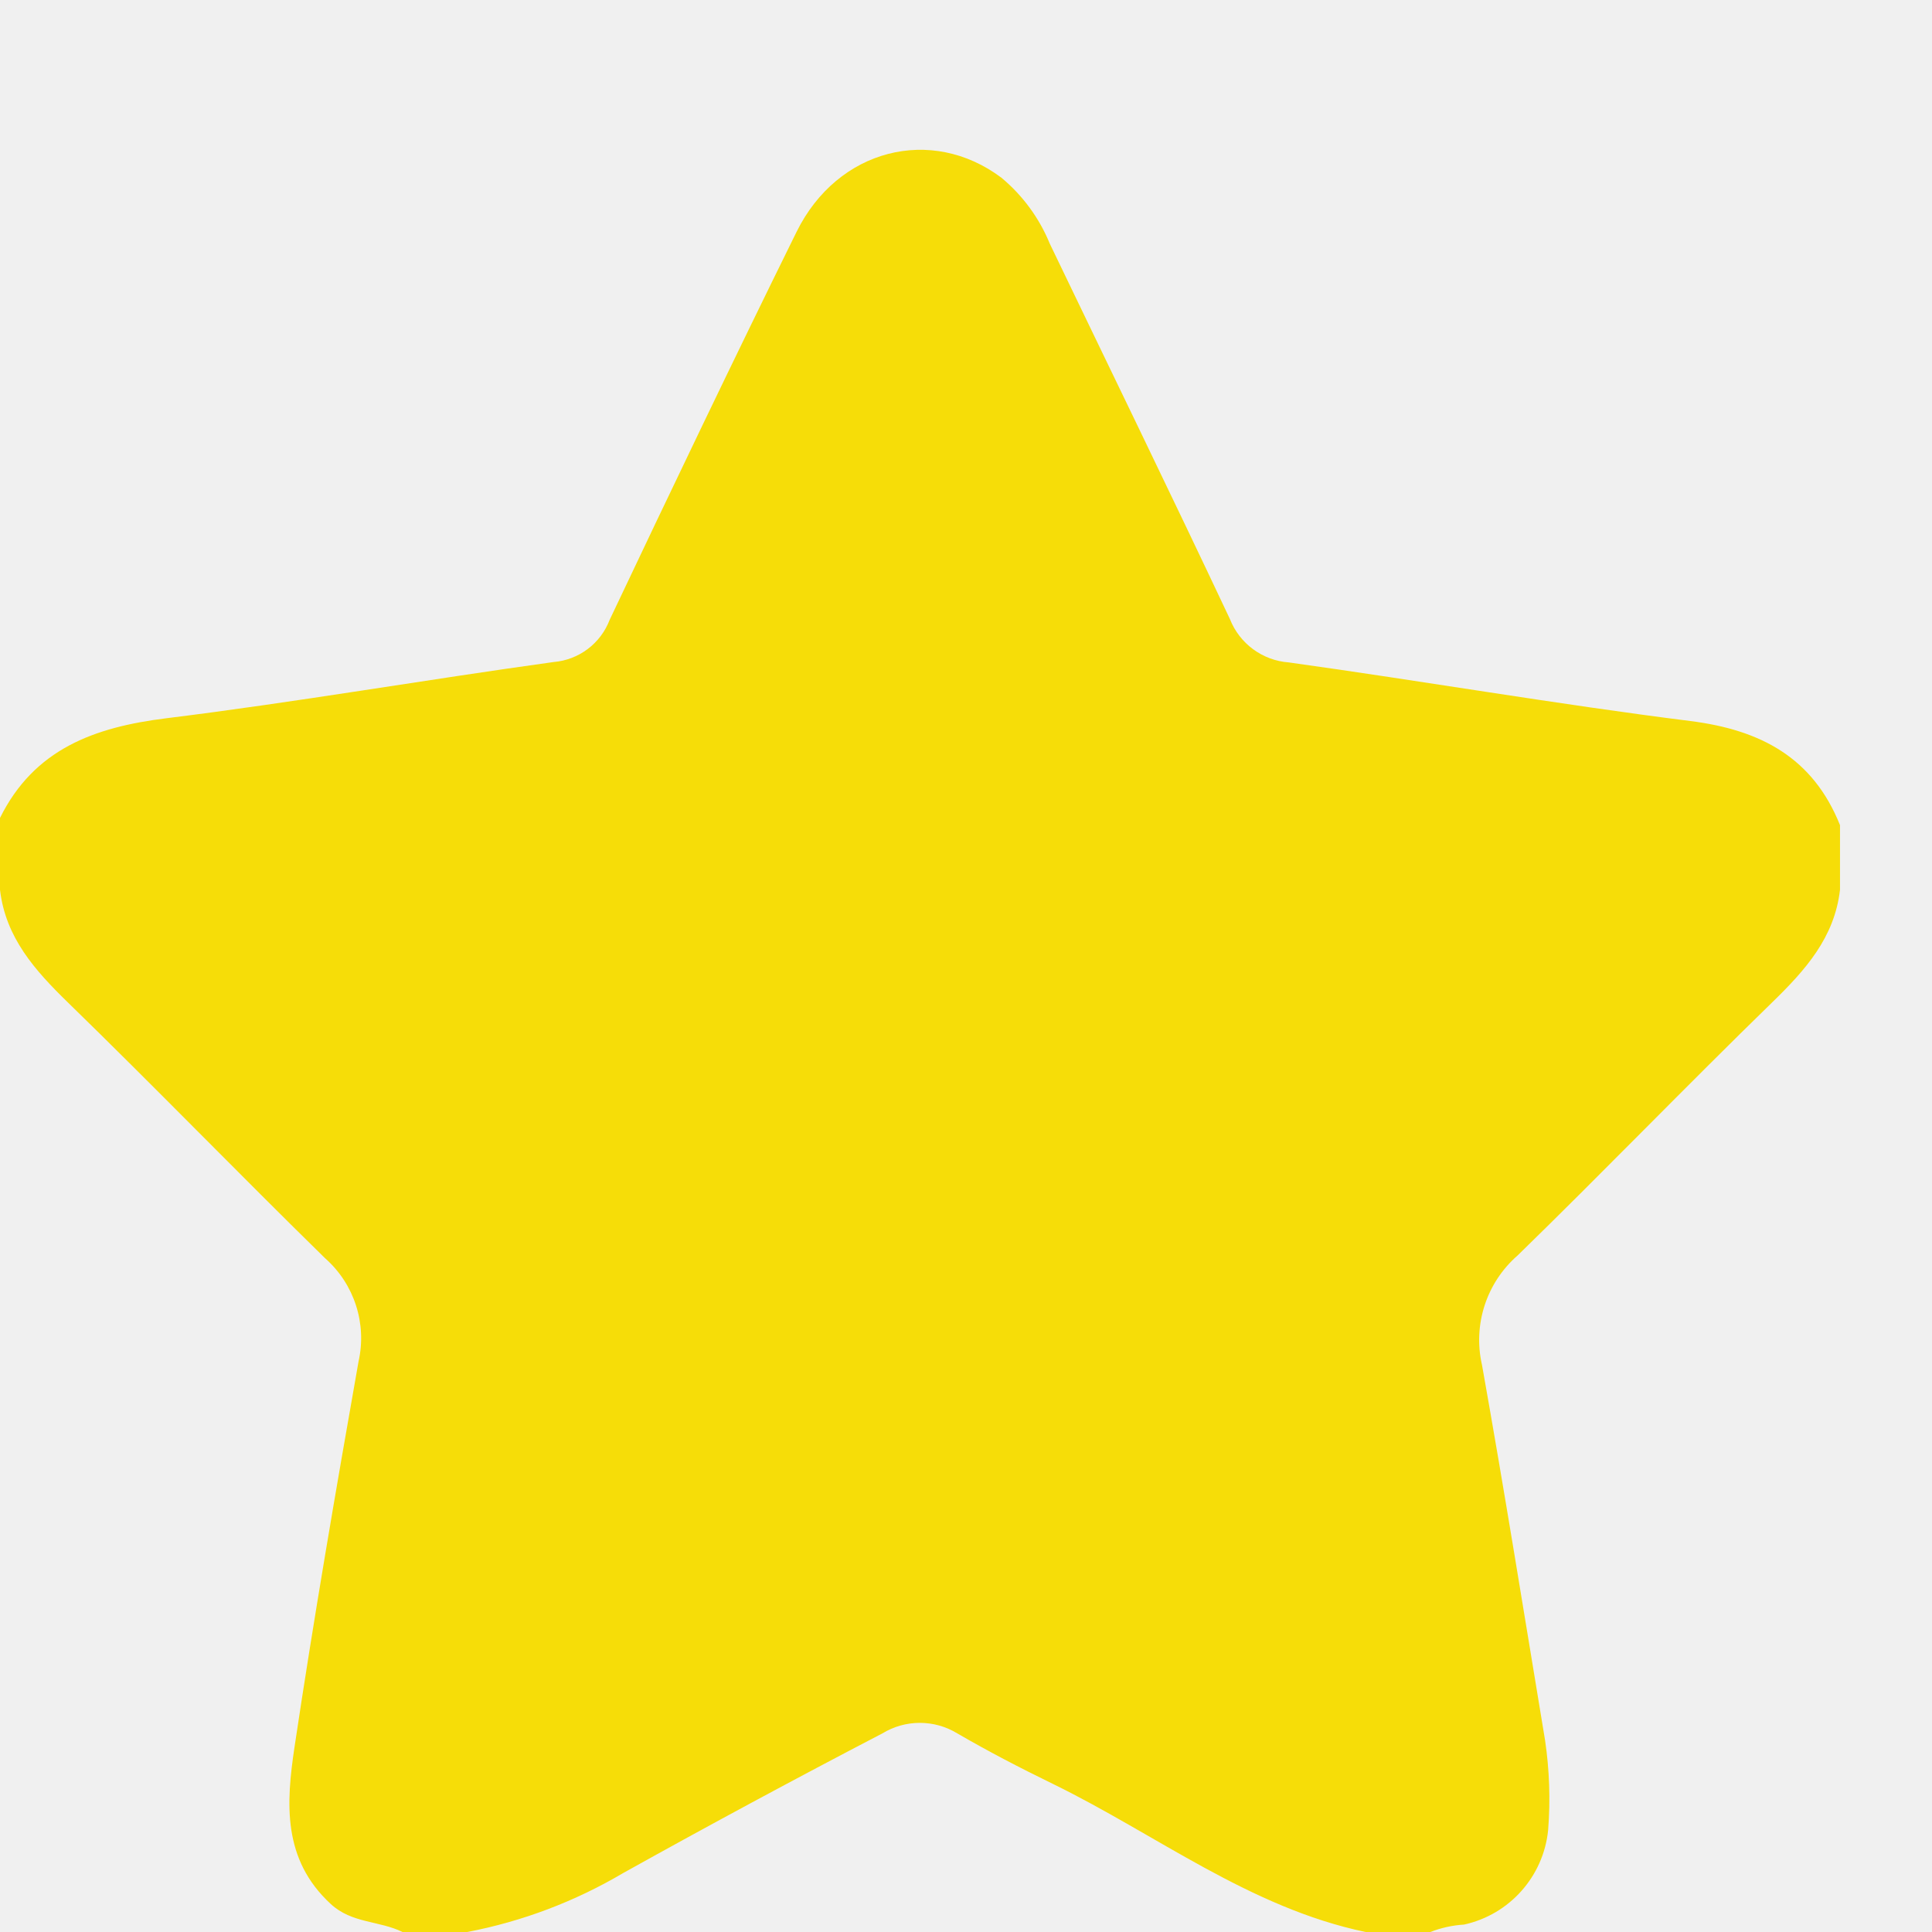
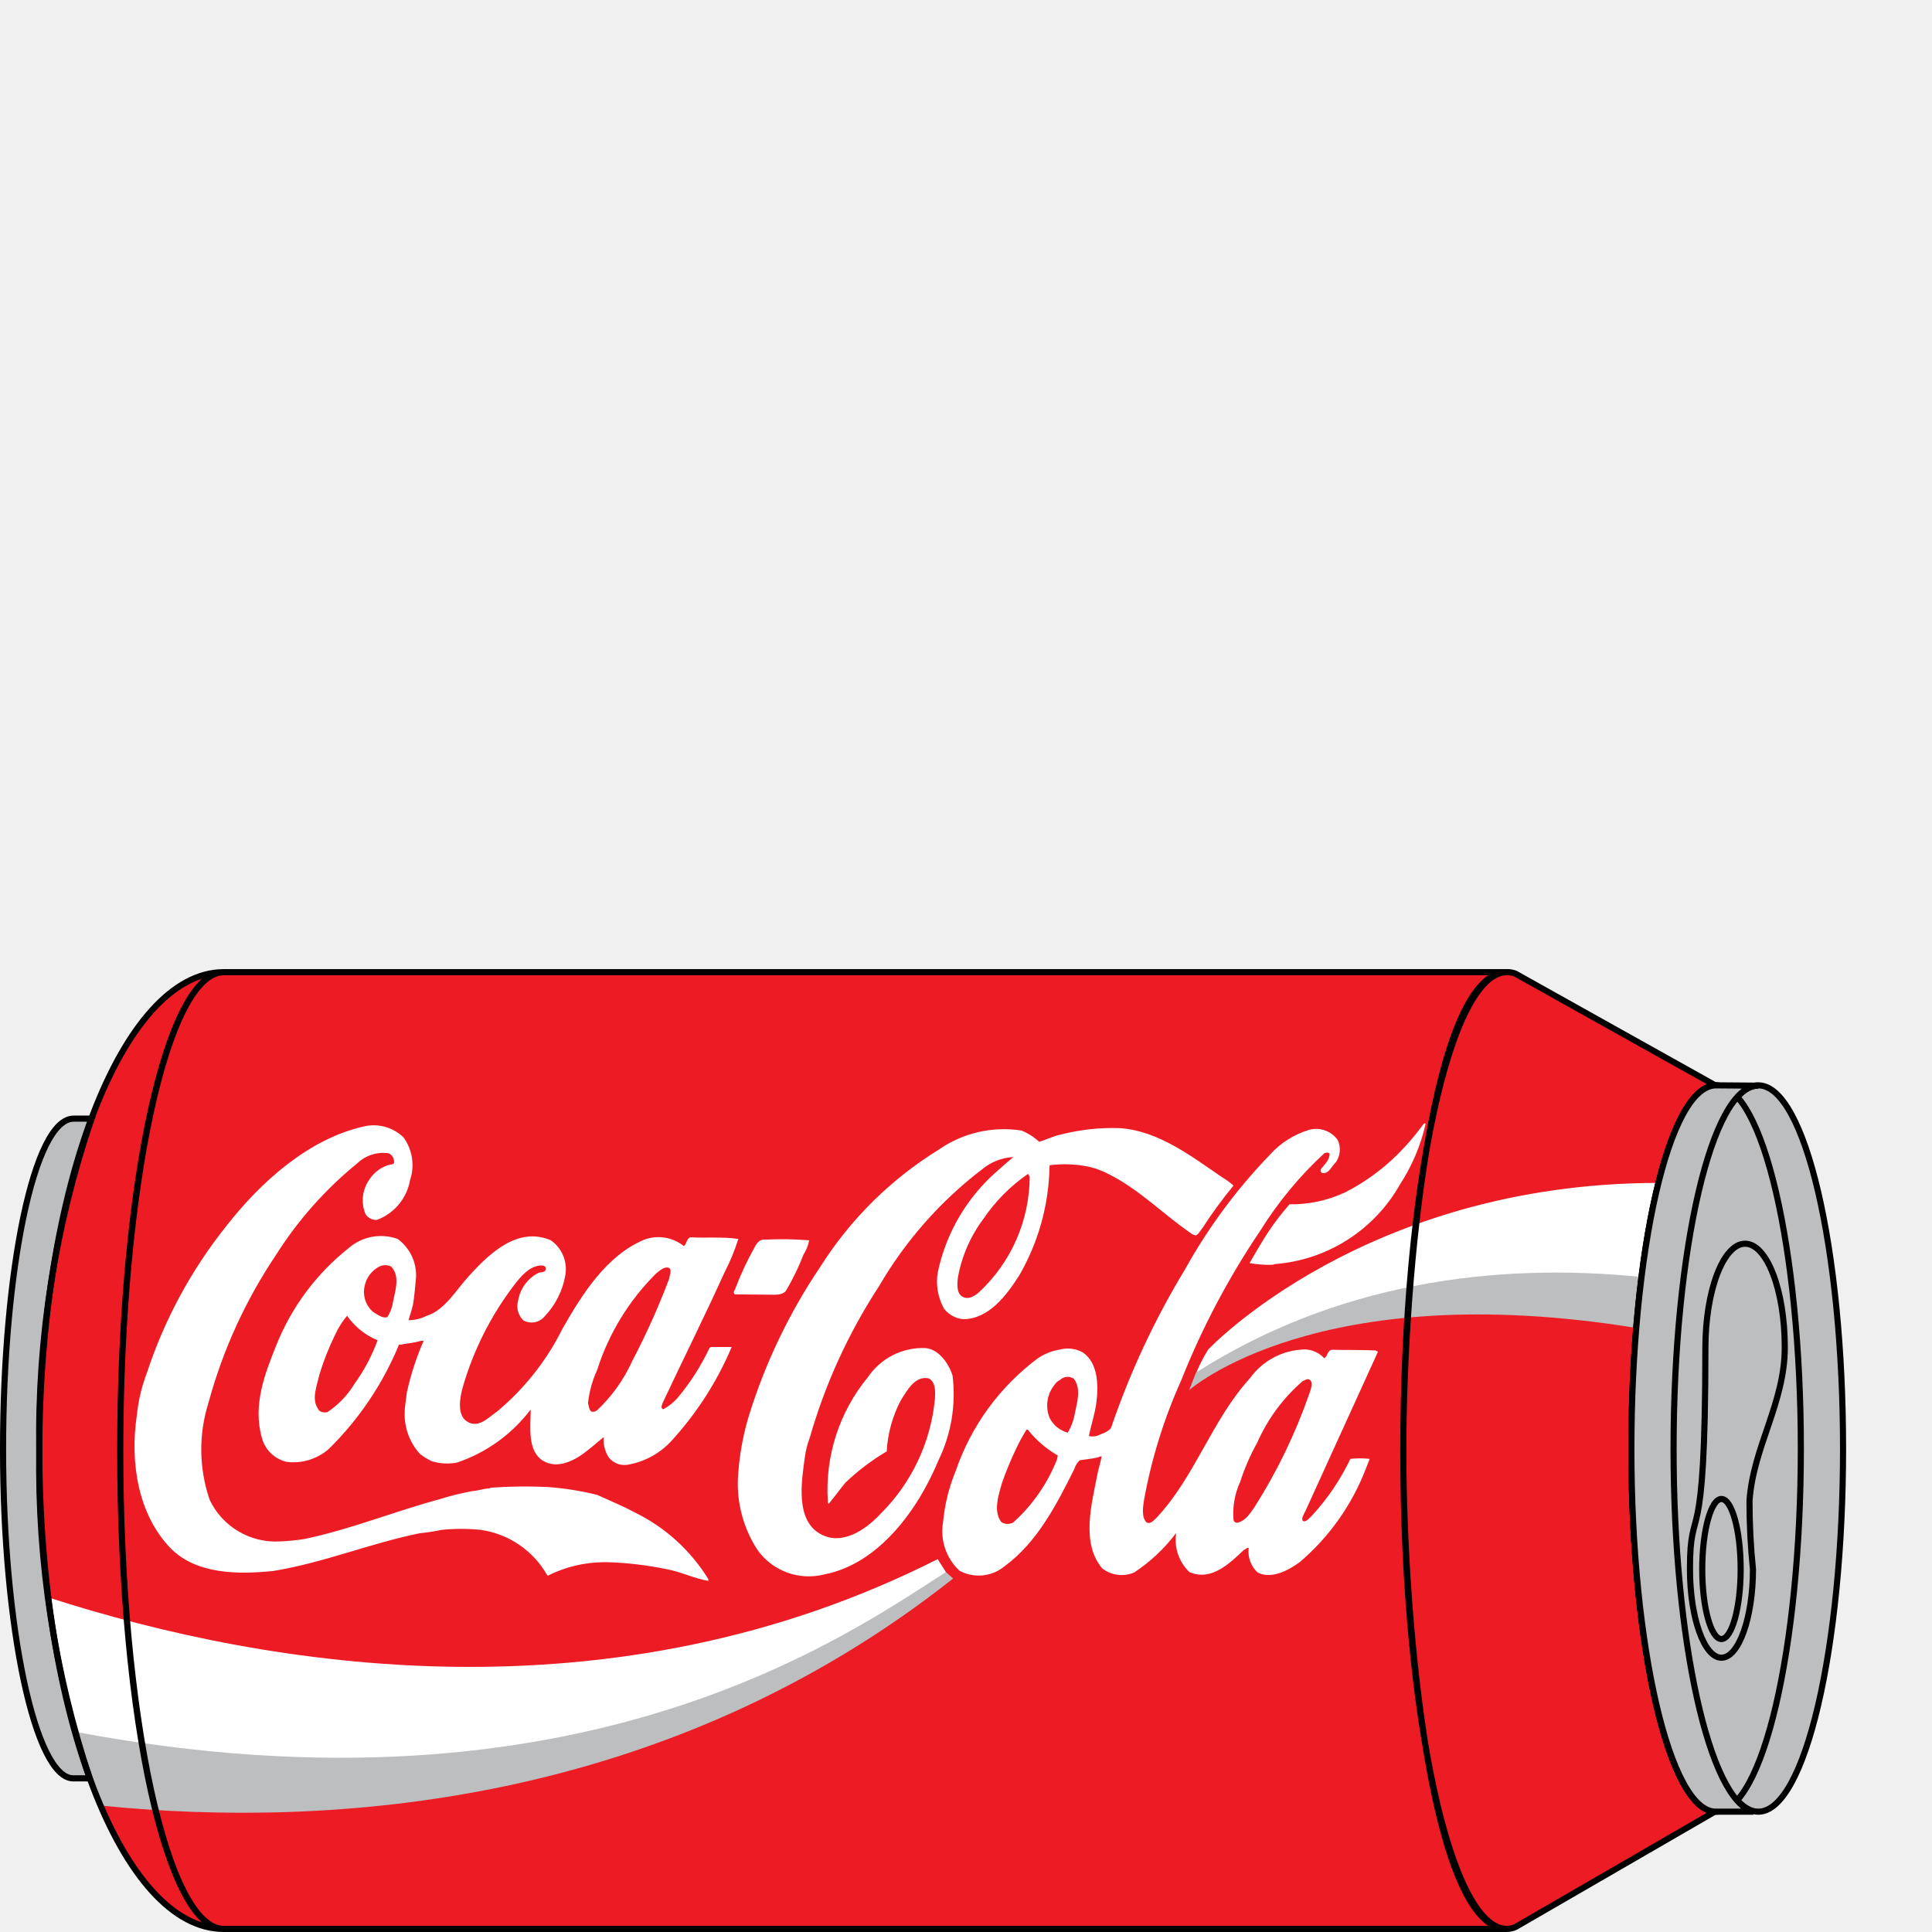
<svg xmlns="http://www.w3.org/2000/svg" id="Layer_1" data-name="Layer 1" viewBox="0 0 105 105">
-   <path d="M91.865,39.186c-7.288-.919-14.534-2.171-21.812-3.184a3.735,3.735,0,0,1-3.211-2.36c-3.215-6.823-6.524-13.603-9.79-20.402a9.184,9.184,0,0,0-2.625-3.579c-3.802-2.859-8.909-1.576-11.135,2.939-3.451,6.998-6.819,14.038-10.16,21.09a3.577,3.577,0,0,1-3.046,2.29c-7.021.971-14.01,2.185-21.042,3.055C5.124,39.521,1.856,40.707,0,44.453V48.359c.306,2.607,1.902,4.382,3.702,6.134,4.704,4.579,9.275,9.296,13.966,13.89A5.787,5.787,0,0,1,19.486,73.993c-1.23,6.976-2.433,13.958-3.481,20.964-.454,3.032-.666,6.09,1.971,8.522,1.155,1.065,2.65.9,3.899,1.522h3.516a26.46,26.46,0,0,0,8.477-3.205q6.987-3.892,14.088-7.59a3.907,3.907,0,0,1,4.07-0c1.688.98,3.427,1.883,5.175,2.735,5.641,2.751,10.703,6.736,17.018,8.06h3.516a6.029,6.029,0,0,1,1.831-.404,5.855,5.855,0,0,0,4.573-5.147,21.729,21.729,0,0,0-.167-4.864c-1.126-6.803-2.219-13.613-3.428-20.4a6.09,6.09,0,0,1,1.932-5.952C87.136,63.693,91.658,59.01,96.32,54.471c1.792-1.744,3.382-3.513,3.68-6.111V44.844C98.528,41.172,95.69,39.669,91.865,39.186Z" fill="#f6dd08" />
+   <polygon points="92.111 61.054 92.111 95.765 3.61 95.765 0.698 79.618 7.31 61.054 92.111 61.054" fill="#fff" fill-rule="evenodd" />
+   <path d="M40.707,76.921a30.738,30.738,0,0,1,3.886-8.09A20.084,20.084,0,0,1,50.997,62.495,6.211,6.211,0,0,1,55.516,61.442a3.193,3.193,0,0,1,.959.61c.359-.092.77-.315,1.164-.388a11.322,11.322,0,0,1,3.236-.351c2.089.148,3.852,1.515,5.53,2.659a4.198,4.198,0,0,1,.633.462A24.733,24.733,0,0,0,65.361,66.724c-.325.462-.325.462-.565.351-1.574-1.071-2.876-2.439-4.554-3.27a4.291,4.291,0,0,0-1.027-.387,6.446,6.446,0,0,0-2.158-.092l-.017.055A12.25,12.25,0,0,1,55.396,69.311c-.702,1.108-1.677,2.384-3.047,2.384a1.477,1.477,0,0,1-1.044-.573,3.026,3.026,0,0,1-.342-1.958,10.033,10.033,0,0,1,3.236-5.523c.223-.203.565-.498.873-.758a2.889,2.889,0,0,0-1.695.665,21.77,21.77,0,0,0-5.615,6.373,30.245,30.245,0,0,0-3.749,8.202,4.751,4.751,0,0,0-.273,1.09c-.188,1.349-.496,3.343.787,4.12,1.182.72,2.499-.166,3.339-1.071A10.136,10.136,0,0,0,50.81,76.035c.034-.425.034-.942-.343-1.126-.736-.147-1.164.646-1.523,1.219a6.774,6.774,0,0,0-.754,2.752,12.393,12.393,0,0,0-2.243,1.699c-.291.351-.598.776-.889,1.126-.068.037-.068-.055-.068-.13a9.624,9.624,0,0,1,2.175-6.724,3.607,3.607,0,0,1,3.115-1.588c.719.055,1.266.795,1.489,1.496a8.227,8.227,0,0,1-.77,4.617c-1.13,2.734-3.288,5.634-6.199,6.189a3.419,3.419,0,0,1-3.646-1.349,6.608,6.608,0,0,1-1.027-4.212,14.372,14.372,0,0,1,.581-3.084Zm11.351-7.481c-.052.443-.052.905.291,1.053.308.148.65-.073.873-.277a8.619,8.619,0,0,0,2.74-6.262c-.051-.073-.051-.147-.103-.147a9.268,9.268,0,0,0-2.415,2.439,7.542,7.542,0,0,0-1.386,3.194Zm5.255,5.818a1.792,1.792,0,0,0-.274,1.792,1.551,1.551,0,0,0,.993.813,3.199,3.199,0,0,0,.393-1.09c.12-.591.343-1.311-.068-1.846a.602.602,0,0,0-.753.074.698.698,0,0,0-.291.257ZM54.455,80.598c-.171.61-.497,1.533-.034,2.124a.63.63,0,0,0,.65.018,9.072,9.072,0,0,0,2.38-3.436l.034-.203a5.664,5.664,0,0,1-1.626-1.404h-.069a9.365,9.365,0,0,0-.547.998,18.077,18.077,0,0,0-.787,1.903Zm12.943-.056a4.111,4.111,0,0,0-.359,2.051.192.192,0,0,0,.274.147c.394-.11.65-.517.89-.868a29.813,29.813,0,0,0,2.945-6.096c.068-.203.239-.609.051-.776-.137-.111-.273.019-.394.056a9.376,9.376,0,0,0-2.466,3.325,12.078,12.078,0,0,0-.941,2.161ZM14.992,73.172a12.781,12.781,0,0,1,3.954-5.338,2.676,2.676,0,0,1,2.671-.498,2.456,2.456,0,0,1,.994,2.087c-.053.498-.086,1.053-.172,1.515-.068.258-.154.553-.24.812a2.224,2.224,0,0,0,.994-.24c.975-.295,1.607-1.422,2.276-2.143,1.182-1.311,2.706-2.716,4.47-1.959a1.918,1.918,0,0,1,.785,1.903,4.287,4.287,0,0,1-1.129,2.235.911.911,0,0,1-1.164.203,1.074,1.074,0,0,1-.273-1.053,2.073,2.073,0,0,1,1.061-1.496c.139-.092.48,0,.445-.295-.018-.092-.154-.13-.238-.13-.635,0-1.148.628-1.473,1.053a16.869,16.869,0,0,0-2.808,5.578c-.154.573-.309,1.459.205,1.829.633.443,1.197-.203,1.66-.518a13.933,13.933,0,0,0,3.562-4.507c1.061-1.866,2.397-3.99,4.45-4.84a2.213,2.213,0,0,1,2.142.351c.154-.092.119-.351.342-.48.752.056,1.797-.037,2.62.093a11.28,11.28,0,0,1-.754,1.828c-1.096,2.419-2.208,4.637-3.355,7.074-.086.203-.086.333.033.351a2.728,2.728,0,0,0,.754-.591,12.447,12.447,0,0,0,1.762-2.752l.086-.037h1.113a17.813,17.813,0,0,1-3.22,5.043,4.18,4.18,0,0,1-2.499,1.366,1.091,1.091,0,0,1-.959-.405,1.732,1.732,0,0,1-.273-1.108c-.309.24-.564.48-.857.702-.648.536-1.643,1.09-2.464.572-.822-.535-.668-1.755-.65-2.752h-.018a8.373,8.373,0,0,1-3.989,2.863,2.862,2.862,0,0,1-1.369-.074,3.348,3.348,0,0,1-.633-.387,3.173,3.173,0,0,1-.84-2.254c0-.333.086-.776.119-1.108a15.358,15.358,0,0,1,.908-2.79c-.119-.037-.309.055-.463.073-.238.055-.529.074-.77.13h-.104a17.008,17.008,0,0,1-3.817,5.671,2.928,2.928,0,0,1-2.278.702,1.81,1.81,0,0,1-1.352-1.294c-.513-1.771.155-3.489.755-4.985Zm4.827-3.289a1.444,1.444,0,0,0,.463,1.423c.205.111.514.369.77.277a2.094,2.094,0,0,0,.309-.831c.104-.573.41-1.386-.104-1.921a.753.753,0,0,0-.598-.018,1.531,1.531,0,0,0-.84,1.071Zm-2.466,4.84c-.119.573-.443,1.311-.068,1.847.086.185.291.203.496.185A4.849,4.849,0,0,0,19.255,75.223a9.696,9.696,0,0,0,1.266-2.383,3.778,3.778,0,0,1-1.658-1.33,4.445,4.445,0,0,0-.652,1.036,14.076,14.076,0,0,0-.857,2.177Zm14.604,1.533c.053.185.053.37.189.462a.332.332,0,0,0,.326-.092,8.442,8.442,0,0,0,1.881-2.642,40.103,40.103,0,0,0,2.022-4.507c0-.166.17-.425-.018-.573-.24-.092-.496.148-.686.295a12.898,12.898,0,0,0-3.22,5.265,5.781,5.781,0,0,0-.494,1.792Zm-23.967-1.663a25.558,25.558,0,0,1,4.296-7.943c1.918-2.456,4.485-4.728,7.414-5.412a2.33,2.33,0,0,1,2.226.572,2.56,2.56,0,0,1,.359,2.327,2.823,2.823,0,0,1-1.797,2.161.668.668,0,0,1-.633-.333,1.966,1.966,0,0,1,.223-1.866,1.882,1.882,0,0,1,1.146-.812c.068,0,.24,0,.188-.203a.478.478,0,0,0-.291-.405,2.033,2.033,0,0,0-1.693.535,20.74,20.74,0,0,0-4.452,5.025,27.147,27.147,0,0,0-3.646,7.999,8.422,8.422,0,0,0,.068,5.283,3.976,3.976,0,0,0,3.8,2.253,11.433,11.433,0,0,0,1.336-.13c2.499-.518,4.878-1.496,7.344-2.161a14.919,14.919,0,0,1,1.781-.443c.324-.018.633-.148.957-.148l.035-.037a25.588,25.588,0,0,1,3.149-.037,15.862,15.862,0,0,1,2.653.425c.686.315,1.371.591,2.022.943a9.679,9.679,0,0,1,4.022,3.639v.092c-.77-.129-1.455-.48-2.226-.628a18.907,18.907,0,0,0-3.235-.388H32.812a6.871,6.871,0,0,0-3.015.721h-.051A4.944,4.944,0,0,0,26.135,83.146a10.406,10.406,0,0,0-2.14,0,11.578,11.578,0,0,1-1.199.185c-2.706.555-5.222,1.606-7.961,2.051-1.848.184-4.161.203-5.581-1.256C7.524,82.315,7.046,79.526,7.439,76.902a9.016,9.016,0,0,1,.551-2.308ZM41.016,67.778c.119-.222.273-.443.564-.406a18.002,18.002,0,0,1,2.397.037,2.228,2.228,0,0,1-.309.776,13.018,13.018,0,0,1-.959,1.976c-.205.241-.6.203-.838.203l-1.936-.018c-.137-.111.018-.24.035-.333a16.45,16.45,0,0,1,1.047-2.235ZM51.938,79.952a12.8,12.8,0,0,1,4.468-6.133,3.035,3.035,0,0,1,1.232-.48,1.655,1.655,0,0,1,1.215.166c.805.555.856,1.718.736,2.697-.068.591-.291,1.238-.411,1.847a.953.953,0,0,0,.668-.111,1.215,1.215,0,0,0,.53-.315,43.804,43.804,0,0,1,4.023-8.627,29.767,29.767,0,0,1,4.605-6.225A4.703,4.703,0,0,1,71.146,61.405a1.442,1.442,0,0,1,1.558.555,1.225,1.225,0,0,1-.085,1.183c-.257.24-.394.665-.753.61a.153.153,0,0,1-.085-.203c.188-.258.479-.48.479-.851-.069-.092-.223-.054-.292-.018a20.607,20.607,0,0,0-3.492,4.23,42.565,42.565,0,0,0-4.28,8.11,27.894,27.894,0,0,0-2.02,6.502c-.052.333-.154.943.137,1.218.223.111.376-.11.548-.258,2.089-2.236,3.013-5.32,5.067-7.574A3.769,3.769,0,0,1,70.89,73.339a1.458,1.458,0,0,1,1.078.48c.188-.092.171-.462.445-.462.839.018,1.506,0,2.346.037.034.037.171.037.103.13-1.335,2.919-2.602,5.726-3.92,8.608-.034.092-.222.351-.154.498.137.184.411-.166.531-.277a12.461,12.461,0,0,0,2.072-3.067,4.91,4.91,0,0,1,1.044,0c-.034.13-.154.388-.205.536a12.593,12.593,0,0,1-3.596,5.08c-.633.462-1.558.943-2.294.555a1.587,1.587,0,0,1-.479-1.33c-.12-.038-.154.092-.24.092-.804.758-1.797,1.736-2.979,1.219a2.416,2.416,0,0,1-.719-2.124h0a9.21,9.21,0,0,1-2.277,2.143,1.716,1.716,0,0,1-1.746-.222c-1.164-1.385-.564-3.529-.256-5.117.051-.296.171-.629.223-.943-.052-.073-.172.038-.223.038-.326.073-.583.092-.959.148a.979.979,0,0,0-.291.462c-.941,1.884-2.003,3.99-3.801,5.301a2.198,2.198,0,0,1-2.448.24,2.92,2.92,0,0,1-.89-2.641,9.468,9.468,0,0,1,.683-2.773ZM90.168,64.287c.804-3.252,1.883-5.265,3.099-5.265L82.378,52.945a1.031,1.031,0,0,0-.479-.11H12.184c-5.548,0-10.034,11.822-10.034,26.009a62.559,62.559,0,0,0,.496,7.979C14.734,90.721,33.311,93.658,50.962,84.735l.445.702-.017.165.171.185A60.495,60.495,0,0,1,20.813,97.996a73.714,73.714,0,0,1-15.426-.074c1.711,4.1,3.954,6.668,6.455,6.909h70.347a.613.613,0,0,0,.188-.092l10.786-6.281c-2.449-.24-4.485-9.125-4.485-19.691,0-2.346.103-4.637.291-6.761-15.682-2.438-22.873,2.272-24.089,3.214l.206-.498-.051-.165a8.254,8.254,0,0,1,.633-1.219c.001,0,8.509-9.05,24.5-9.05Zm3.116-5.283h-.017v0ZM68.664,67.372a13.526,13.526,0,0,1,1.421-1.921,6.882,6.882,0,0,0,3.013-.646,11.306,11.306,0,0,0,2.842-2.051,13.189,13.189,0,0,0,1.369-1.589c.051-.055.051-.11.137-.11l.034.018a10.061,10.061,0,0,1-1.387,3.287,8.571,8.571,0,0,1-6.814,4.341l-.103.037a5.884,5.884,0,0,1-1.266-.092c.275-.48.514-.886.754-1.275Z" fill="#ed1c24" fill-rule="evenodd" />
+   <path d="M88.952,72.175c.085-.961.171-1.884.291-2.771-8.132-.831-16.675.37-24.243,5.191l-.376.96s6.934-6.207,24.328-3.38ZM5.474,98.128a33.914,33.914,0,0,1-1.387-4.008c27.427,5.172,42.013-5.283,47.32-8.682l.394.351C36.186,98.128,18.073,99.403,5.474,98.128Z" fill="#bcbec0" fill-rule="evenodd" />
+   <path d="M4.874,96.65A53.679,53.679,0,0,1,2.136,78.861a53.363,53.363,0,0,1,2.841-18.065H4.001c-2.157,0-3.835,8.239-3.835,17.973,0,9.716,1.746,17.881,3.817,17.881h.891Z" fill="#bcbec0" stroke="#000" stroke-miterlimit="2.613" stroke-width="0.333" fill-rule="evenodd" />
+   <path d="M12.167,52.835c-5.546,0-10.031,11.822-10.031,26.009s4.485,25.99,10.031,25.99c-3.03,0-5.632-11.176-5.632-25.99s2.603-26.009,5.632-26.009Zm69.731,51.999c-4.023,0-5.632-16.274-5.632-25.99s1.609-26.009,5.632-26.009H12.167c-3.099,0-5.632,11.656-5.632,26.027,0,14.298,2.534,25.972,5.632,25.972H81.899ZM93.199,98.46c-2.5-.165-4.52-8.96-4.52-19.691,0-10.899,2.054-19.766,4.588-19.766.017,0,.017.018.017.018l-10.906-6.096a1.112,1.112,0,0,0-.479-.092c-3.099,0-5.632,11.656-5.632,26.027,0,14.298,2.534,25.972,5.632,25.972a1.123,1.123,0,0,0,.479-.111L93.199,98.46Z" fill="none" stroke="#000" stroke-miterlimit="2.613" stroke-width="0.333" />
+   <path d="M100.166,78.732c0,10.862-2.072,19.729-4.605,19.729-2.535,0-4.605-8.867-4.605-19.729,0-10.88,2.072-19.746,4.605-19.746s4.605,8.866,4.605,19.746Z" fill="#bcbec0" stroke="#000" stroke-miterlimit="2.613" stroke-width="0.332" fill-rule="evenodd" />
+   <path d="M97.872,78.732c0,10.862-2.072,19.729-4.605,19.729-2.535,0-4.605-8.867-4.605-19.729,0-10.88,2.072-19.746,4.605-19.746S97.872,67.852,97.872,78.732Z" fill="#bcbec0" stroke="#000" stroke-miterlimit="2.613" stroke-width="0.332" fill-rule="evenodd" />
+   <path d="M95.287,98.46c-2.38-.628-4.332-9.235-4.332-19.709,0-10.899,2.089-19.766,4.605-19.747l-2.294-.018c-2.586,0-4.605,9.088-4.605,19.784,0,10.695,2.089,19.691,4.588,19.691Z" fill="#bcbec0" stroke="#000" stroke-miterlimit="2.613" stroke-width="0.333" fill-rule="evenodd" />
+   <path d="M91.846,85.29c0,2.623.771,4.803,1.712,4.803S95.27,87.912,95.27,85.29a35.734,35.734,0,0,1-.188-3.732c.206-2.937,1.917-5.301,1.917-8.332,0-3.122-.976-5.633-2.158-5.633s-2.157,2.549-2.157,5.671c-.001,11.73-.839,8.127-.839,12.025Zm.667,0c0,2.087.479,3.787,1.044,3.787.564,0,1.044-1.699,1.044-3.787,0-2.124-.479-3.824-1.044-3.824s-1.044,1.699-1.044,3.824Z" fill="#bcbec0" stroke="#000" stroke-miterlimit="2.613" stroke-width="0.333" fill-rule="evenodd" />
</svg>
